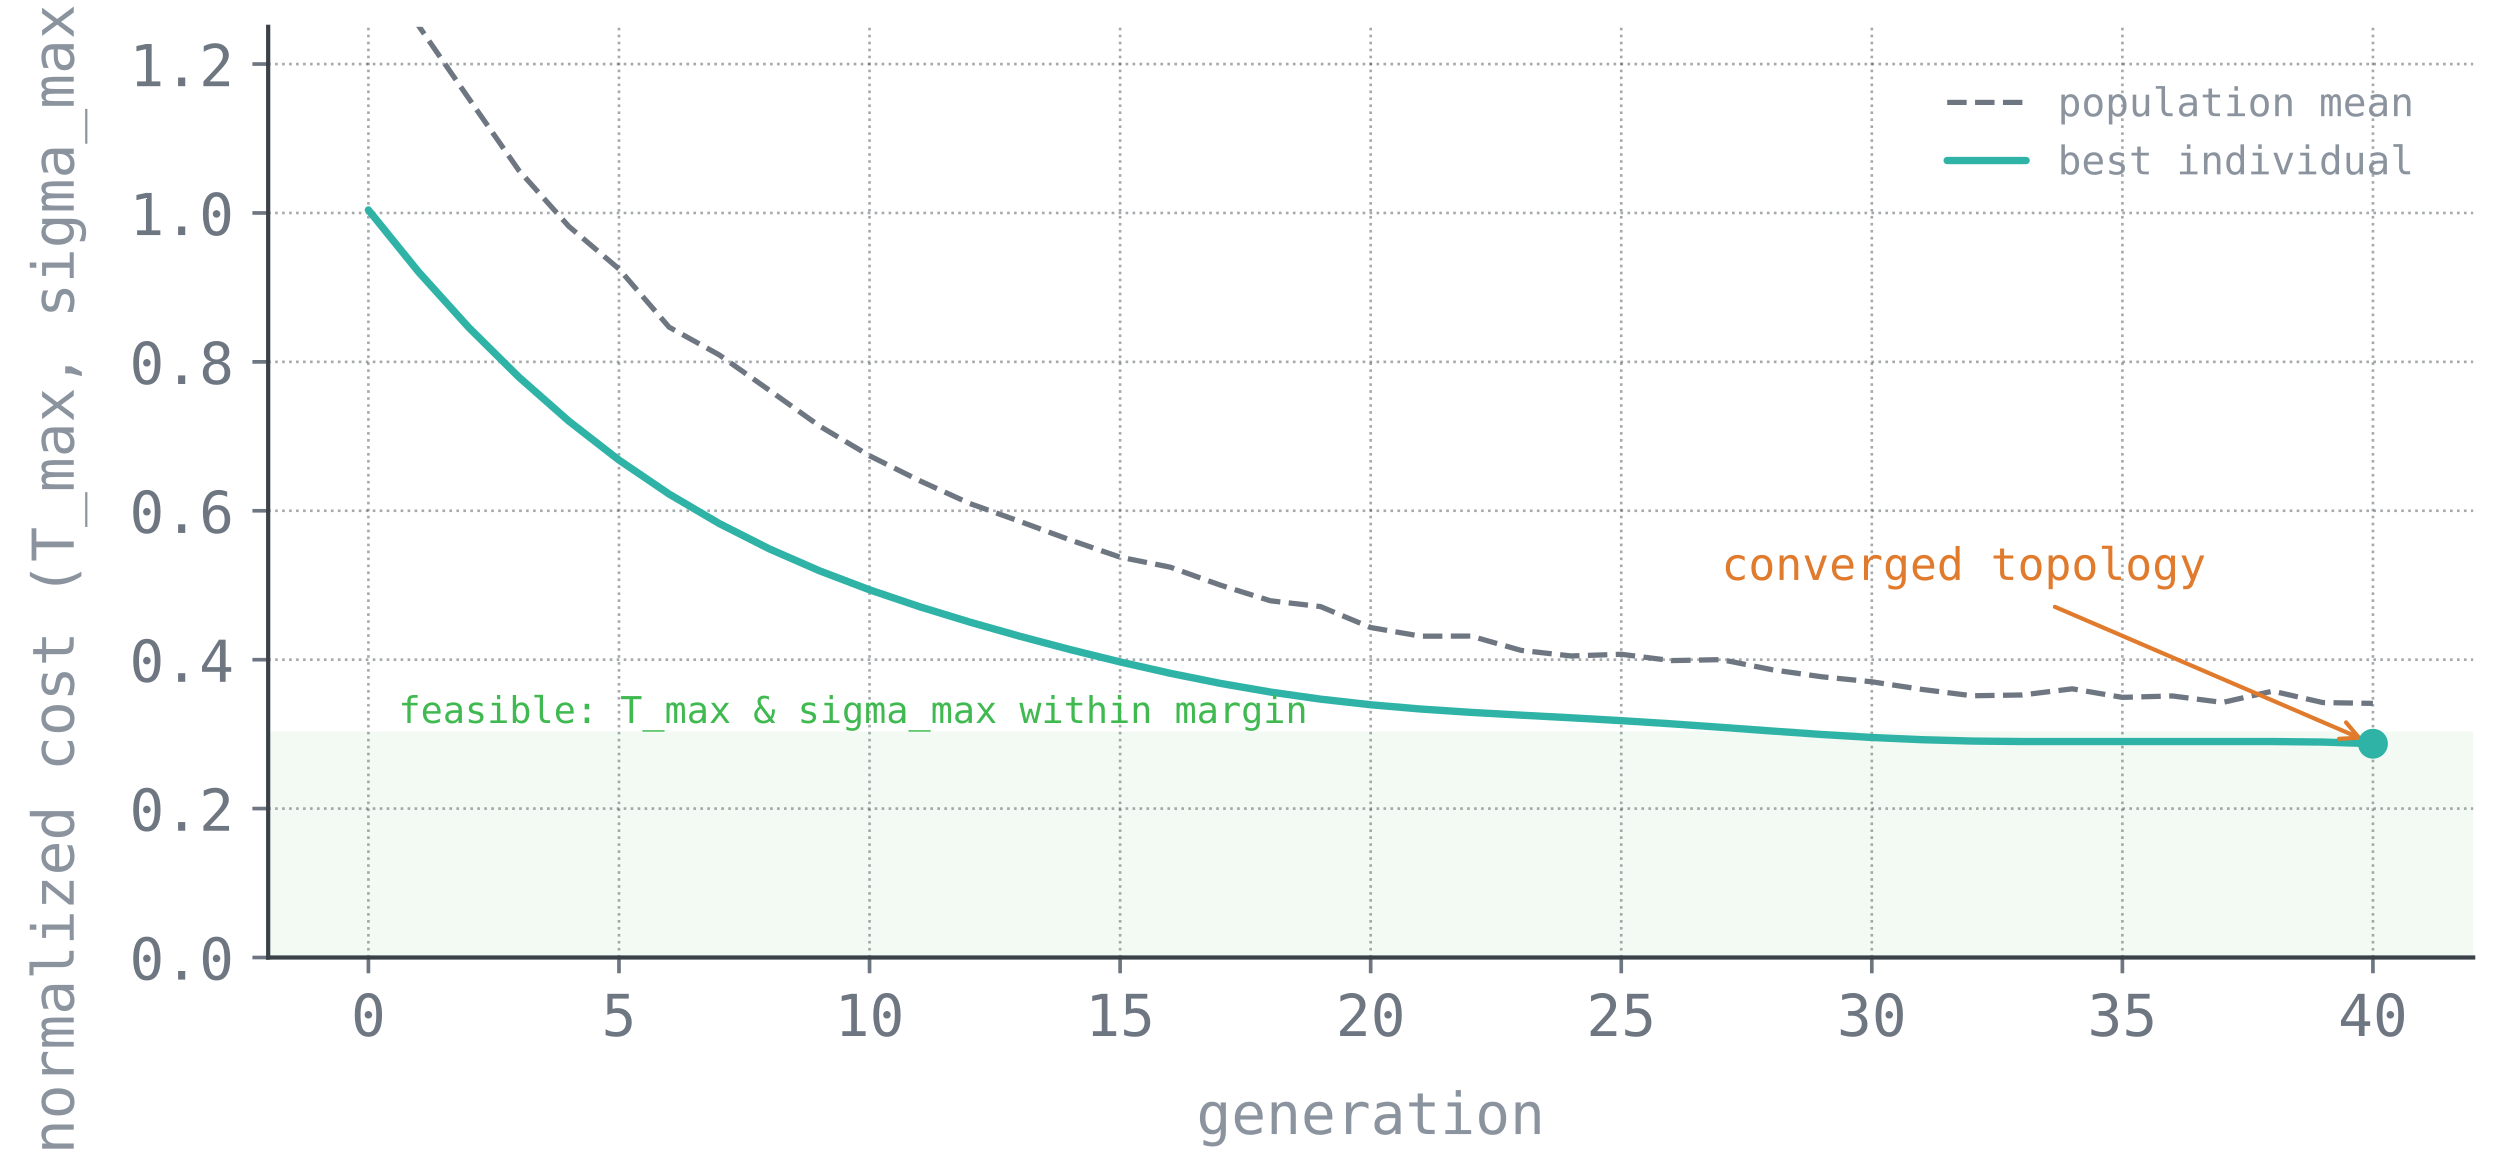
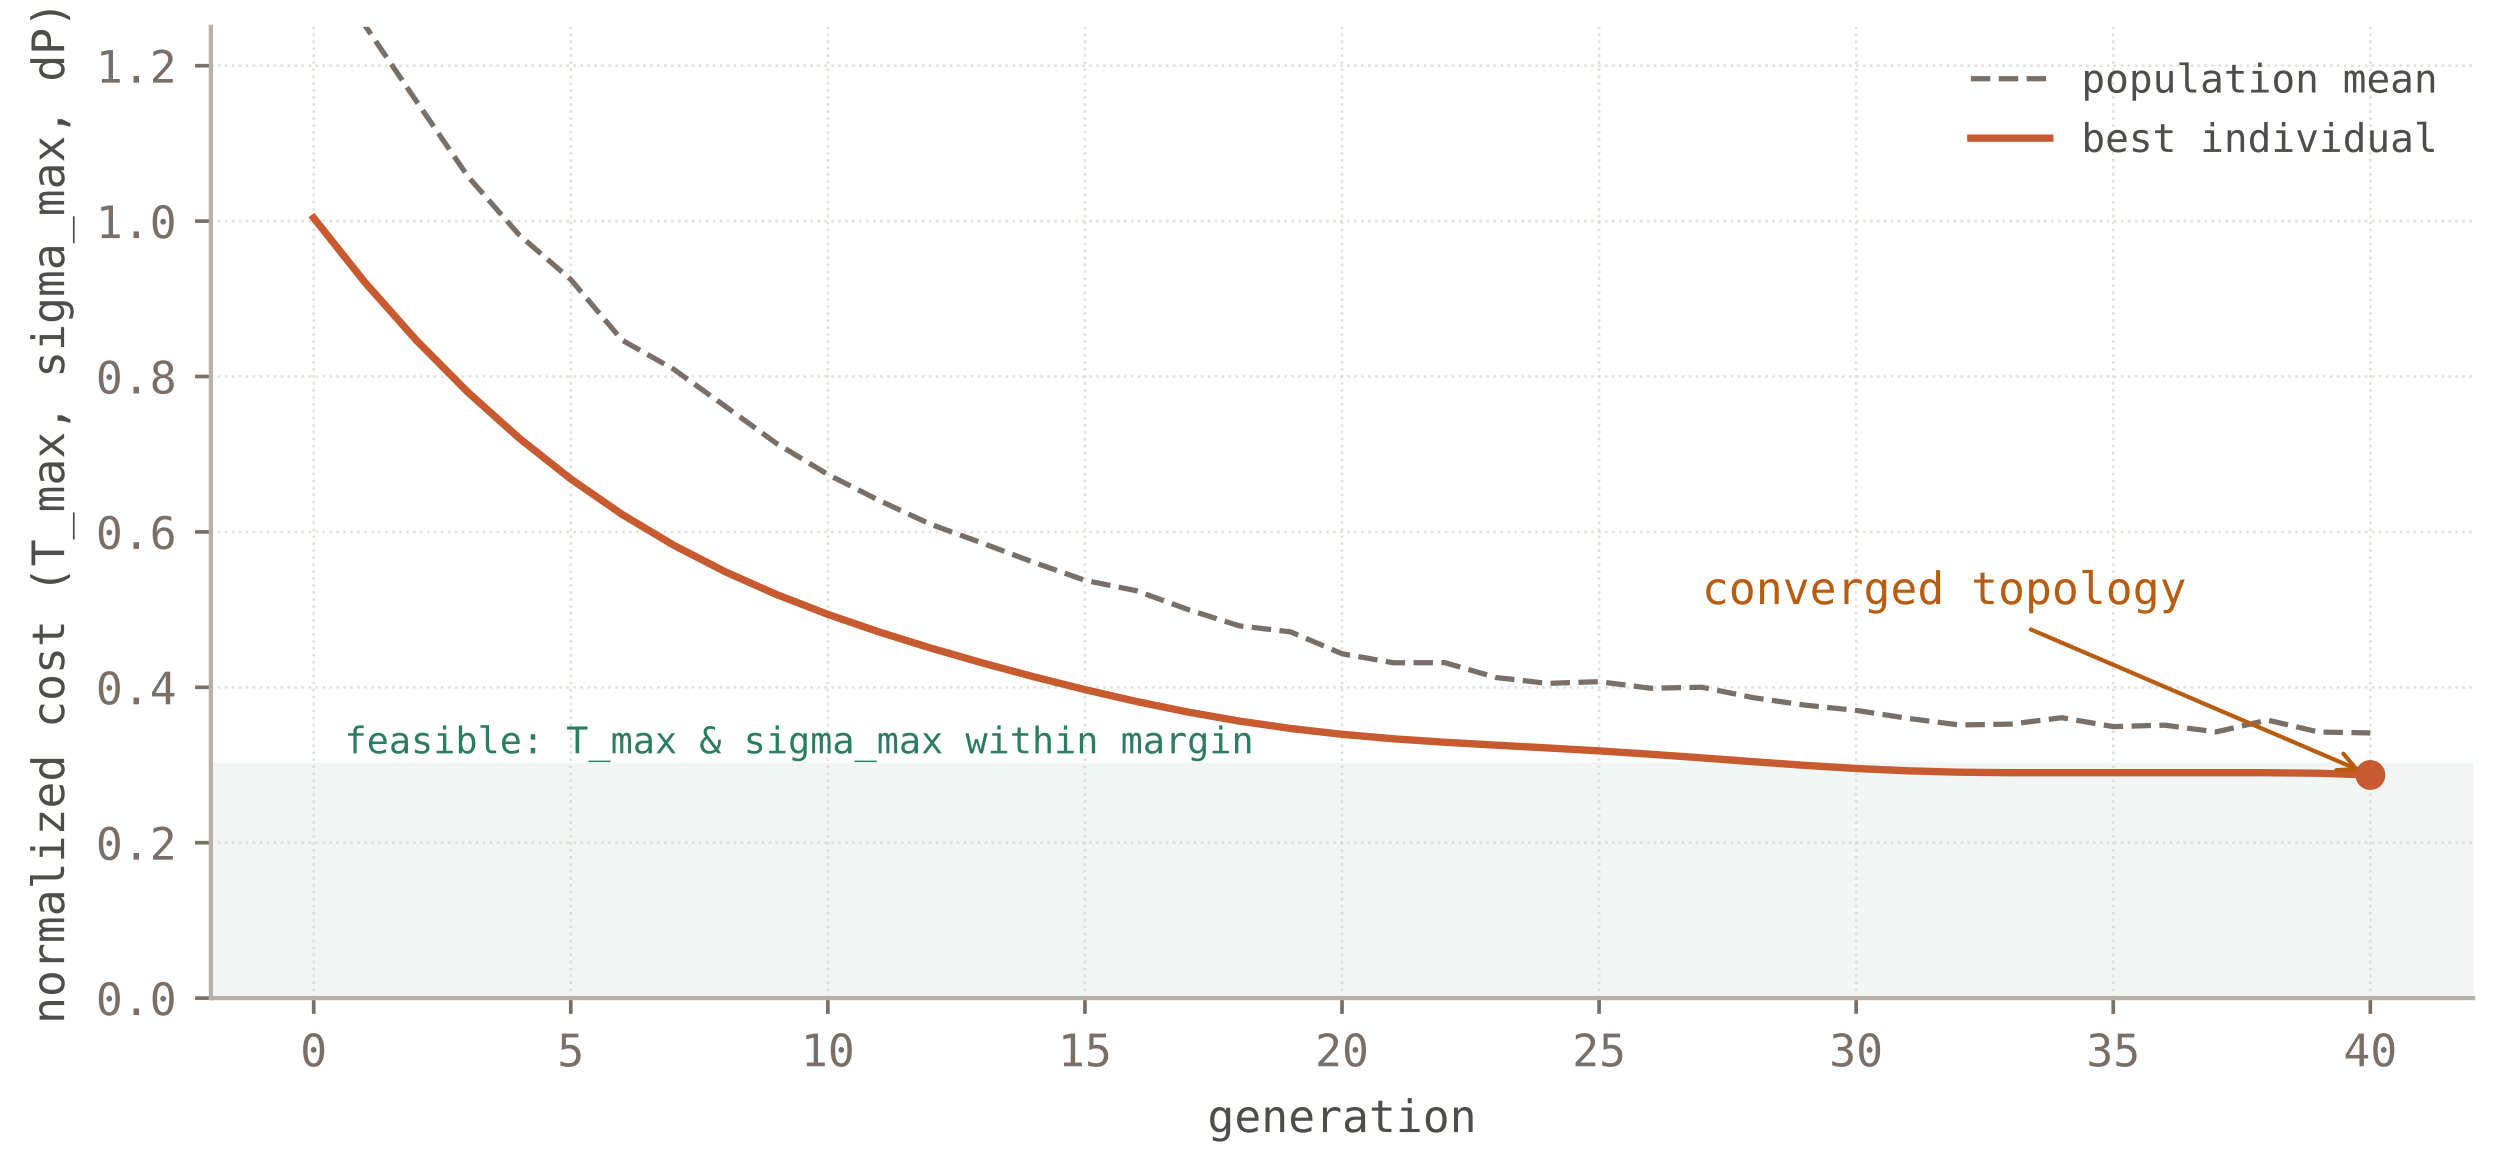
- <svg xmlns="http://www.w3.org/2000/svg" xmlns:xlink="http://www.w3.org/1999/xlink" width="633.6" height="297.6" viewBox="0 0 475.2 223.2">
+ <svg xmlns="http://www.w3.org/2000/svg" xmlns:xlink="http://www.w3.org/1999/xlink" width="475.2pt" height="223.2pt" viewBox="0 0 475.2 223.2" version="1.1">
  <defs>
-     <style>*{stroke-linejoin:round;stroke-linecap:butt}</style>
+     <style type="text/css">*{stroke-linejoin: round; stroke-linecap: butt}</style>
  </defs>
  <g id="figure_1">
-     <path id="patch_1" d="M0 223.2h475.2V0H0z" style="fill:none" />
+     <g id="patch_1">
+       <path d="M 0 223.2  L 475.2 223.2  L 475.2 0  L 0 0  L 0 223.2  z " style="fill: none" />
+     </g>
    <g id="axes_1">
-       <path id="patch_2" d="M50.976 182H470.1V5.1H50.976z" style="fill:none" />
+       <g id="patch_2">
+         <path d="M 40.08 189.718  L 470.1 189.718  L 470.1 5.1  L 40.08 5.1  L 40.08 189.718  z " style="fill: none" />
+       </g>
+       <g id="patch_3">
+         <path d="M 40.08 189.718  L 470.1 189.718  L 470.1 145.41  L 40.08 145.41  z " clip-path="url(#p27a7fb4d8a)" style="fill: #2a7d63; opacity: 0.07; stroke: #2a7d63; stroke-linejoin: miter" />
+       </g>
      <g id="matplotlib.axis_1">
        <g id="xtick_1">
-           <path id="line2d_1" d="M70.027 182V5.1" clip-path="url(#p934f082e89)" style="fill:none;stroke-dasharray:.5,.825;stroke-dashoffset:0;stroke:#3a4149;stroke-opacity:.45;stroke-width:.5" />
+           <g id="line2d_1">
+             <path d="M 59.626 189.718  L 59.626 5.1  " clip-path="url(#p27a7fb4d8a)" style="fill: none; stroke-dasharray: 0.5,0.825; stroke-dashoffset: 0; stroke: #d7d0c5; stroke-opacity: 0.65; stroke-width: 0.5" />
+           </g>
          <g id="line2d_2">
            <defs>
-               <path id="mb42f30115a" d="M0 0v3" style="stroke:#6e7681;stroke-width:.7" />
+               <path id="mdb715b6a69" d="M 0 0  L 0 3  " style="stroke: #7a6f66; stroke-width: 0.7" />
            </defs>
-             <use xlink:href="#mb42f30115a" x="70.027" y="182" style="fill:#6e7681;stroke:#6e7681;stroke-width:.7" />
-           </g>
-           <text id="text_1" x="70.027" y="196.917" style="fill:#6e7681;font:11px&quot;JetBrains Mono&quot;,&quot;DejaVu Sans Mono&quot;,monospace;text-anchor:middle">0</text>
+             <g>
+               <use xlink:href="#mdb715b6a69" x="59.626" y="189.718" style="fill: #7a6f66; stroke: #7a6f66; stroke-width: 0.7" />
+             </g>
+           </g>
+           <g id="text_1">
+             <text style="font-size: 8.5px; font-family: 'JetBrains Mono', 'DejaVu Sans Mono', monospace; text-anchor: middle; fill: #7a6f66" x="59.626" y="202.676" transform="rotate(-0 59.62636 202.676)">0</text>
+           </g>
        </g>
        <g id="xtick_2">
-           <path id="line2d_3" d="M117.655 182V5.1" clip-path="url(#p934f082e89)" style="fill:none;stroke-dasharray:.5,.825;stroke-dashoffset:0;stroke:#3a4149;stroke-opacity:.45;stroke-width:.5" />
-           <use xlink:href="#mb42f30115a" id="line2d_4" x="117.655" y="182" style="fill:#6e7681;stroke:#6e7681;stroke-width:.7" />
-           <text id="text_2" x="117.655" y="196.917" style="fill:#6e7681;font:11px&quot;JetBrains Mono&quot;,&quot;DejaVu Sans Mono&quot;,monospace;text-anchor:middle">5</text>
+           <g id="line2d_3">
+             <path d="M 108.492 189.718  L 108.492 5.1  " clip-path="url(#p27a7fb4d8a)" style="fill: none; stroke-dasharray: 0.5,0.825; stroke-dashoffset: 0; stroke: #d7d0c5; stroke-opacity: 0.65; stroke-width: 0.5" />
+           </g>
+           <g id="line2d_4">
+             <g>
+               <use xlink:href="#mdb715b6a69" x="108.492" y="189.718" style="fill: #7a6f66; stroke: #7a6f66; stroke-width: 0.7" />
+             </g>
+           </g>
+           <g id="text_2">
+             <text style="font-size: 8.5px; font-family: 'JetBrains Mono', 'DejaVu Sans Mono', monospace; text-anchor: middle; fill: #7a6f66" x="108.492" y="202.676" transform="rotate(-0 108.4923 202.676)">5</text>
+           </g>
        </g>
        <g id="xtick_3">
-           <path id="line2d_5" d="M165.283 182V5.1" clip-path="url(#p934f082e89)" style="fill:none;stroke-dasharray:.5,.825;stroke-dashoffset:0;stroke:#3a4149;stroke-opacity:.45;stroke-width:.5" />
-           <use xlink:href="#mb42f30115a" id="line2d_6" x="165.283" y="182" style="fill:#6e7681;stroke:#6e7681;stroke-width:.7" />
-           <text id="text_3" x="165.283" y="196.917" style="fill:#6e7681;font:11px&quot;JetBrains Mono&quot;,&quot;DejaVu Sans Mono&quot;,monospace;text-anchor:middle">10</text>
+           <g id="line2d_5">
+             <path d="M 157.358 189.718  L 157.358 5.1  " clip-path="url(#p27a7fb4d8a)" style="fill: none; stroke-dasharray: 0.5,0.825; stroke-dashoffset: 0; stroke: #d7d0c5; stroke-opacity: 0.65; stroke-width: 0.5" />
+           </g>
+           <g id="line2d_6">
+             <g>
+               <use xlink:href="#mdb715b6a69" x="157.358" y="189.718" style="fill: #7a6f66; stroke: #7a6f66; stroke-width: 0.7" />
+             </g>
+           </g>
+           <g id="text_3">
+             <text style="font-size: 8.5px; font-family: 'JetBrains Mono', 'DejaVu Sans Mono', monospace; text-anchor: middle; fill: #7a6f66" x="157.358" y="202.676" transform="rotate(-0 157.3582 202.676)">10</text>
+           </g>
        </g>
        <g id="xtick_4">
-           <path id="line2d_7" d="M212.91 182V5.1" clip-path="url(#p934f082e89)" style="fill:none;stroke-dasharray:.5,.825;stroke-dashoffset:0;stroke:#3a4149;stroke-opacity:.45;stroke-width:.5" />
-           <use xlink:href="#mb42f30115a" id="line2d_8" x="212.91" y="182" style="fill:#6e7681;stroke:#6e7681;stroke-width:.7" />
-           <text id="text_4" x="212.91" y="196.917" style="fill:#6e7681;font:11px&quot;JetBrains Mono&quot;,&quot;DejaVu Sans Mono&quot;,monospace;text-anchor:middle">15</text>
+           <g id="line2d_7">
+             <path d="M 206.224 189.718  L 206.224 5.1  " clip-path="url(#p27a7fb4d8a)" style="fill: none; stroke-dasharray: 0.5,0.825; stroke-dashoffset: 0; stroke: #d7d0c5; stroke-opacity: 0.65; stroke-width: 0.5" />
+           </g>
+           <g id="line2d_8">
+             <g>
+               <use xlink:href="#mdb715b6a69" x="206.224" y="189.718" style="fill: #7a6f66; stroke: #7a6f66; stroke-width: 0.7" />
+             </g>
+           </g>
+           <g id="text_4">
+             <text style="font-size: 8.5px; font-family: 'JetBrains Mono', 'DejaVu Sans Mono', monospace; text-anchor: middle; fill: #7a6f66" x="206.224" y="202.676" transform="rotate(-0 206.2241 202.676)">15</text>
+           </g>
        </g>
        <g id="xtick_5">
-           <path id="line2d_9" d="M260.538 182V5.1" clip-path="url(#p934f082e89)" style="fill:none;stroke-dasharray:.5,.825;stroke-dashoffset:0;stroke:#3a4149;stroke-opacity:.45;stroke-width:.5" />
-           <use xlink:href="#mb42f30115a" id="line2d_10" x="260.538" y="182" style="fill:#6e7681;stroke:#6e7681;stroke-width:.7" />
-           <text id="text_5" x="260.538" y="196.917" style="fill:#6e7681;font:11px&quot;JetBrains Mono&quot;,&quot;DejaVu Sans Mono&quot;,monospace;text-anchor:middle">20</text>
+           <g id="line2d_9">
+             <path d="M 255.09 189.718  L 255.09 5.1  " clip-path="url(#p27a7fb4d8a)" style="fill: none; stroke-dasharray: 0.5,0.825; stroke-dashoffset: 0; stroke: #d7d0c5; stroke-opacity: 0.65; stroke-width: 0.5" />
+           </g>
+           <g id="line2d_10">
+             <g>
+               <use xlink:href="#mdb715b6a69" x="255.09" y="189.718" style="fill: #7a6f66; stroke: #7a6f66; stroke-width: 0.7" />
+             </g>
+           </g>
+           <g id="text_5">
+             <text style="font-size: 8.5px; font-family: 'JetBrains Mono', 'DejaVu Sans Mono', monospace; text-anchor: middle; fill: #7a6f66" x="255.09" y="202.676" transform="rotate(-0 255.09 202.676)">20</text>
+           </g>
        </g>
        <g id="xtick_6">
-           <path id="line2d_11" d="M308.166 182V5.1" clip-path="url(#p934f082e89)" style="fill:none;stroke-dasharray:.5,.825;stroke-dashoffset:0;stroke:#3a4149;stroke-opacity:.45;stroke-width:.5" />
-           <use xlink:href="#mb42f30115a" id="line2d_12" x="308.166" y="182" style="fill:#6e7681;stroke:#6e7681;stroke-width:.7" />
-           <text id="text_6" x="308.166" y="196.917" style="fill:#6e7681;font:11px&quot;JetBrains Mono&quot;,&quot;DejaVu Sans Mono&quot;,monospace;text-anchor:middle">25</text>
+           <g id="line2d_11">
+             <path d="M 303.956 189.718  L 303.956 5.1  " clip-path="url(#p27a7fb4d8a)" style="fill: none; stroke-dasharray: 0.5,0.825; stroke-dashoffset: 0; stroke: #d7d0c5; stroke-opacity: 0.65; stroke-width: 0.5" />
+           </g>
+           <g id="line2d_12">
+             <g>
+               <use xlink:href="#mdb715b6a69" x="303.956" y="189.718" style="fill: #7a6f66; stroke: #7a6f66; stroke-width: 0.7" />
+             </g>
+           </g>
+           <g id="text_6">
+             <text style="font-size: 8.5px; font-family: 'JetBrains Mono', 'DejaVu Sans Mono', monospace; text-anchor: middle; fill: #7a6f66" x="303.956" y="202.676" transform="rotate(-0 303.9559 202.676)">25</text>
+           </g>
        </g>
        <g id="xtick_7">
-           <path id="line2d_13" d="M355.794 182V5.1" clip-path="url(#p934f082e89)" style="fill:none;stroke-dasharray:.5,.825;stroke-dashoffset:0;stroke:#3a4149;stroke-opacity:.45;stroke-width:.5" />
-           <use xlink:href="#mb42f30115a" id="line2d_14" x="355.794" y="182" style="fill:#6e7681;stroke:#6e7681;stroke-width:.7" />
-           <text id="text_7" x="355.794" y="196.917" style="fill:#6e7681;font:11px&quot;JetBrains Mono&quot;,&quot;DejaVu Sans Mono&quot;,monospace;text-anchor:middle">30</text>
+           <g id="line2d_13">
+             <path d="M 352.822 189.718  L 352.822 5.1  " clip-path="url(#p27a7fb4d8a)" style="fill: none; stroke-dasharray: 0.5,0.825; stroke-dashoffset: 0; stroke: #d7d0c5; stroke-opacity: 0.65; stroke-width: 0.5" />
+           </g>
+           <g id="line2d_14">
+             <g>
+               <use xlink:href="#mdb715b6a69" x="352.822" y="189.718" style="fill: #7a6f66; stroke: #7a6f66; stroke-width: 0.7" />
+             </g>
+           </g>
+           <g id="text_7">
+             <text style="font-size: 8.5px; font-family: 'JetBrains Mono', 'DejaVu Sans Mono', monospace; text-anchor: middle; fill: #7a6f66" x="352.822" y="202.676" transform="rotate(-0 352.8218 202.676)">30</text>
+           </g>
        </g>
        <g id="xtick_8">
-           <path id="line2d_15" d="M403.421 182V5.1" clip-path="url(#p934f082e89)" style="fill:none;stroke-dasharray:.5,.825;stroke-dashoffset:0;stroke:#3a4149;stroke-opacity:.45;stroke-width:.5" />
-           <use xlink:href="#mb42f30115a" id="line2d_16" x="403.421" y="182" style="fill:#6e7681;stroke:#6e7681;stroke-width:.7" />
-           <text id="text_8" x="403.421" y="196.917" style="fill:#6e7681;font:11px&quot;JetBrains Mono&quot;,&quot;DejaVu Sans Mono&quot;,monospace;text-anchor:middle">35</text>
+           <g id="line2d_15">
+             <path d="M 401.688 189.718  L 401.688 5.1  " clip-path="url(#p27a7fb4d8a)" style="fill: none; stroke-dasharray: 0.5,0.825; stroke-dashoffset: 0; stroke: #d7d0c5; stroke-opacity: 0.65; stroke-width: 0.5" />
+           </g>
+           <g id="line2d_16">
+             <g>
+               <use xlink:href="#mdb715b6a69" x="401.688" y="189.718" style="fill: #7a6f66; stroke: #7a6f66; stroke-width: 0.7" />
+             </g>
+           </g>
+           <g id="text_8">
+             <text style="font-size: 8.5px; font-family: 'JetBrains Mono', 'DejaVu Sans Mono', monospace; text-anchor: middle; fill: #7a6f66" x="401.688" y="202.676" transform="rotate(-0 401.6877 202.676)">35</text>
+           </g>
        </g>
        <g id="xtick_9">
-           <path id="line2d_17" d="M451.049 182V5.1" clip-path="url(#p934f082e89)" style="fill:none;stroke-dasharray:.5,.825;stroke-dashoffset:0;stroke:#3a4149;stroke-opacity:.45;stroke-width:.5" />
-           <use xlink:href="#mb42f30115a" id="line2d_18" x="451.049" y="182" style="fill:#6e7681;stroke:#6e7681;stroke-width:.7" />
-           <text id="text_9" x="451.049" y="196.917" style="fill:#6e7681;font:11px&quot;JetBrains Mono&quot;,&quot;DejaVu Sans Mono&quot;,monospace;text-anchor:middle">40</text>
-         </g>
-         <text id="text_10" x="260.538" y="215.563" style="fill:#8b949e;font:11px&quot;JetBrains Mono&quot;,&quot;DejaVu Sans Mono&quot;,monospace;text-anchor:middle">generation</text>
+           <g id="line2d_17">
+             <path d="M 450.554 189.718  L 450.554 5.1  " clip-path="url(#p27a7fb4d8a)" style="fill: none; stroke-dasharray: 0.5,0.825; stroke-dashoffset: 0; stroke: #d7d0c5; stroke-opacity: 0.65; stroke-width: 0.5" />
+           </g>
+           <g id="line2d_18">
+             <g>
+               <use xlink:href="#mdb715b6a69" x="450.554" y="189.718" style="fill: #7a6f66; stroke: #7a6f66; stroke-width: 0.7" />
+             </g>
+           </g>
+           <g id="text_9">
+             <text style="font-size: 8.5px; font-family: 'JetBrains Mono', 'DejaVu Sans Mono', monospace; text-anchor: middle; fill: #7a6f66" x="450.554" y="202.676" transform="rotate(-0 450.5536 202.676)">40</text>
+           </g>
+         </g>
+         <g id="text_10">
+           <text style="font-size: 8.5px; font-family: 'JetBrains Mono', 'DejaVu Sans Mono', monospace; text-anchor: middle; fill: #4e4d4a" x="255.09" y="215.177" transform="rotate(-0 255.09 215.1767)">generation</text>
+         </g>
      </g>
      <g id="matplotlib.axis_2">
        <g id="ytick_1">
-           <path id="line2d_19" d="M50.976 182H470.1" clip-path="url(#p934f082e89)" style="fill:none;stroke-dasharray:.5,.825;stroke-dashoffset:0;stroke:#3a4149;stroke-opacity:.45;stroke-width:.5" />
+           <g id="line2d_19">
+             <path d="M 40.08 189.718  L 470.1 189.718  " clip-path="url(#p27a7fb4d8a)" style="fill: none; stroke-dasharray: 0.5,0.825; stroke-dashoffset: 0; stroke: #d7d0c5; stroke-opacity: 0.65; stroke-width: 0.5" />
+           </g>
          <g id="line2d_20">
            <defs>
-               <path id="m8357706b9c" d="M0 0h-3" style="stroke:#6e7681;stroke-width:.7" />
+               <path id="m69a1202d01" d="M 0 0  L -3 0  " style="stroke: #7a6f66; stroke-width: 0.7" />
            </defs>
-             <use xlink:href="#m8357706b9c" x="50.976" y="182" style="fill:#6e7681;stroke:#6e7681;stroke-width:.7" />
-           </g>
-           <text id="text_11" x="44.476" y="186.208" style="fill:#6e7681;font:11px&quot;JetBrains Mono&quot;,&quot;DejaVu Sans Mono&quot;,monospace;text-anchor:end">0.0</text>
+             <g>
+               <use xlink:href="#m69a1202d01" x="40.08" y="189.718" style="fill: #7a6f66; stroke: #7a6f66; stroke-width: 0.7" />
+             </g>
+           </g>
+           <g id="text_11">
+             <text style="font-size: 8.5px; font-family: 'JetBrains Mono', 'DejaVu Sans Mono', monospace; text-anchor: end; fill: #7a6f66" x="33.58" y="192.947" transform="rotate(-0 33.58 192.947)">0.0</text>
+           </g>
        </g>
        <g id="ytick_2">
-           <path id="line2d_21" d="M50.976 153.696H470.1" clip-path="url(#p934f082e89)" style="fill:none;stroke-dasharray:.5,.825;stroke-dashoffset:0;stroke:#3a4149;stroke-opacity:.45;stroke-width:.5" />
-           <use xlink:href="#m8357706b9c" id="line2d_22" x="50.976" y="153.696" style="fill:#6e7681;stroke:#6e7681;stroke-width:.7" />
-           <text id="text_12" x="44.476" y="157.904" style="fill:#6e7681;font:11px&quot;JetBrains Mono&quot;,&quot;DejaVu Sans Mono&quot;,monospace;text-anchor:end">0.2</text>
+           <g id="line2d_21">
+             <path d="M 40.08 160.179  L 470.1 160.179  " clip-path="url(#p27a7fb4d8a)" style="fill: none; stroke-dasharray: 0.5,0.825; stroke-dashoffset: 0; stroke: #d7d0c5; stroke-opacity: 0.65; stroke-width: 0.5" />
+           </g>
+           <g id="line2d_22">
+             <g>
+               <use xlink:href="#m69a1202d01" x="40.08" y="160.179" style="fill: #7a6f66; stroke: #7a6f66; stroke-width: 0.7" />
+             </g>
+           </g>
+           <g id="text_12">
+             <text style="font-size: 8.5px; font-family: 'JetBrains Mono', 'DejaVu Sans Mono', monospace; text-anchor: end; fill: #7a6f66" x="33.58" y="163.408" transform="rotate(-0 33.58 163.4081)">0.2</text>
+           </g>
        </g>
        <g id="ytick_3">
-           <path id="line2d_23" d="M50.976 125.392H470.1" clip-path="url(#p934f082e89)" style="fill:none;stroke-dasharray:.5,.825;stroke-dashoffset:0;stroke:#3a4149;stroke-opacity:.45;stroke-width:.5" />
-           <use xlink:href="#m8357706b9c" id="line2d_24" x="50.976" y="125.392" style="fill:#6e7681;stroke:#6e7681;stroke-width:.7" />
-           <text id="text_13" x="44.476" y="129.6" style="fill:#6e7681;font:11px&quot;JetBrains Mono&quot;,&quot;DejaVu Sans Mono&quot;,monospace;text-anchor:end">0.4</text>
+           <g id="line2d_23">
+             <path d="M 40.08 130.64  L 470.1 130.64  " clip-path="url(#p27a7fb4d8a)" style="fill: none; stroke-dasharray: 0.5,0.825; stroke-dashoffset: 0; stroke: #d7d0c5; stroke-opacity: 0.65; stroke-width: 0.5" />
+           </g>
+           <g id="line2d_24">
+             <g>
+               <use xlink:href="#m69a1202d01" x="40.08" y="130.64" style="fill: #7a6f66; stroke: #7a6f66; stroke-width: 0.7" />
+             </g>
+           </g>
+           <g id="text_13">
+             <text style="font-size: 8.5px; font-family: 'JetBrains Mono', 'DejaVu Sans Mono', monospace; text-anchor: end; fill: #7a6f66" x="33.58" y="133.869" transform="rotate(-0 33.58 133.8692)">0.4</text>
+           </g>
        </g>
        <g id="ytick_4">
-           <path id="line2d_25" d="M50.976 97.088H470.1" clip-path="url(#p934f082e89)" style="fill:none;stroke-dasharray:.5,.825;stroke-dashoffset:0;stroke:#3a4149;stroke-opacity:.45;stroke-width:.5" />
-           <use xlink:href="#m8357706b9c" id="line2d_26" x="50.976" y="97.088" style="fill:#6e7681;stroke:#6e7681;stroke-width:.7" />
-           <text id="text_14" x="44.476" y="101.296" style="fill:#6e7681;font:11px&quot;JetBrains Mono&quot;,&quot;DejaVu Sans Mono&quot;,monospace;text-anchor:end">0.6</text>
+           <g id="line2d_25">
+             <path d="M 40.08 101.101  L 470.1 101.101  " clip-path="url(#p27a7fb4d8a)" style="fill: none; stroke-dasharray: 0.5,0.825; stroke-dashoffset: 0; stroke: #d7d0c5; stroke-opacity: 0.65; stroke-width: 0.5" />
+           </g>
+           <g id="line2d_26">
+             <g>
+               <use xlink:href="#m69a1202d01" x="40.08" y="101.101" style="fill: #7a6f66; stroke: #7a6f66; stroke-width: 0.7" />
+             </g>
+           </g>
+           <g id="text_14">
+             <text style="font-size: 8.5px; font-family: 'JetBrains Mono', 'DejaVu Sans Mono', monospace; text-anchor: end; fill: #7a6f66" x="33.58" y="104.33" transform="rotate(-0 33.58 104.3304)">0.6</text>
+           </g>
        </g>
        <g id="ytick_5">
-           <path id="line2d_27" d="M50.976 68.784H470.1" clip-path="url(#p934f082e89)" style="fill:none;stroke-dasharray:.5,.825;stroke-dashoffset:0;stroke:#3a4149;stroke-opacity:.45;stroke-width:.5" />
-           <use xlink:href="#m8357706b9c" id="line2d_28" x="50.976" y="68.784" style="fill:#6e7681;stroke:#6e7681;stroke-width:.7" />
-           <text id="text_15" x="44.476" y="72.992" style="fill:#6e7681;font:11px&quot;JetBrains Mono&quot;,&quot;DejaVu Sans Mono&quot;,monospace;text-anchor:end">0.8</text>
+           <g id="line2d_27">
+             <path d="M 40.08 71.562  L 470.1 71.562  " clip-path="url(#p27a7fb4d8a)" style="fill: none; stroke-dasharray: 0.5,0.825; stroke-dashoffset: 0; stroke: #d7d0c5; stroke-opacity: 0.65; stroke-width: 0.5" />
+           </g>
+           <g id="line2d_28">
+             <g>
+               <use xlink:href="#m69a1202d01" x="40.08" y="71.562" style="fill: #7a6f66; stroke: #7a6f66; stroke-width: 0.7" />
+             </g>
+           </g>
+           <g id="text_15">
+             <text style="font-size: 8.5px; font-family: 'JetBrains Mono', 'DejaVu Sans Mono', monospace; text-anchor: end; fill: #7a6f66" x="33.58" y="74.791" transform="rotate(-0 33.58 74.79149)">0.8</text>
+           </g>
        </g>
        <g id="ytick_6">
-           <path id="line2d_29" d="M50.976 40.48H470.1" clip-path="url(#p934f082e89)" style="fill:none;stroke-dasharray:.5,.825;stroke-dashoffset:0;stroke:#3a4149;stroke-opacity:.45;stroke-width:.5" />
-           <use xlink:href="#m8357706b9c" id="line2d_30" x="50.976" y="40.48" style="fill:#6e7681;stroke:#6e7681;stroke-width:.7" />
-           <text id="text_16" x="44.476" y="44.688" style="fill:#6e7681;font:11px&quot;JetBrains Mono&quot;,&quot;DejaVu Sans Mono&quot;,monospace;text-anchor:end">1.0</text>
+           <g id="line2d_29">
+             <path d="M 40.08 42.024  L 470.1 42.024  " clip-path="url(#p27a7fb4d8a)" style="fill: none; stroke-dasharray: 0.5,0.825; stroke-dashoffset: 0; stroke: #d7d0c5; stroke-opacity: 0.65; stroke-width: 0.5" />
+           </g>
+           <g id="line2d_30">
+             <g>
+               <use xlink:href="#m69a1202d01" x="40.08" y="42.024" style="fill: #7a6f66; stroke: #7a6f66; stroke-width: 0.7" />
+             </g>
+           </g>
+           <g id="text_16">
+             <text style="font-size: 8.5px; font-family: 'JetBrains Mono', 'DejaVu Sans Mono', monospace; text-anchor: end; fill: #7a6f66" x="33.58" y="45.253" transform="rotate(-0 33.58 45.25261)">1.0</text>
+           </g>
        </g>
        <g id="ytick_7">
-           <path id="line2d_31" d="M50.976 12.176H470.1" clip-path="url(#p934f082e89)" style="fill:none;stroke-dasharray:.5,.825;stroke-dashoffset:0;stroke:#3a4149;stroke-opacity:.45;stroke-width:.5" />
-           <use xlink:href="#m8357706b9c" id="line2d_32" x="50.976" y="12.176" style="fill:#6e7681;stroke:#6e7681;stroke-width:.7" />
-           <text id="text_17" x="44.476" y="16.384" style="fill:#6e7681;font:11px&quot;JetBrains Mono&quot;,&quot;DejaVu Sans Mono&quot;,monospace;text-anchor:end">1.2</text>
-         </g>
-         <text id="text_18" x="14.016" y="93.55" style="fill:#8b949e;font:11px&quot;JetBrains Mono&quot;,&quot;DejaVu Sans Mono&quot;,monospace;text-anchor:middle" transform="rotate(-90 14.016 93.55)">normalized cost  (T_max, sigma_max, dP)</text>
-       </g>
-       <path id="patch_3" d="M50.976 182v-42.456H470.1V182z" clip-path="url(#p934f082e89)" style="fill:#3fb950;opacity:.07;stroke:#3fb950;stroke-linejoin:miter" />
-       <path id="line2d_33" d="m75.594-1 3.959 5.876 9.525 13.801 9.526 13.686 9.525 10.673 9.526 8.088 9.526 11.062 9.525 5.27 9.526 6.724 9.525 6.79 9.526 5.663 9.525 4.741 9.526 4.332 9.525 3.409 9.526 3.51 9.525 3.285 9.526 1.897 9.526 3.413 9.525 2.979 9.526 1.1 9.525 3.982 9.526 1.646 9.525-.024 9.526 2.717 9.525 1.063 9.526-.32 9.525 1.202 9.526-.183 9.525 1.903 9.526 1.354 9.526.956 9.525 1.444 9.526 1.212 9.525-.152 9.526-1.165 9.525 1.62 9.526-.265 9.525 1.233 9.526-2.157 9.525 2.179 9.526.156" clip-path="url(#p934f082e89)" style="fill:none;stroke-dasharray:3.7,1.6;stroke-dashoffset:0;stroke:#6e7681" />
-       <path id="line2d_34" d="m70.027 39.914 9.526 11.768 9.525 10.546 9.526 9.432 9.525 8.39 9.526 7.4 9.526 6.465 9.525 5.597 9.526 4.822 9.525 4.16 9.526 3.623 9.525 3.215 9.526 2.916 9.525 2.698 9.526 2.523 9.525 2.352 9.526 2.157 9.526 1.92 9.525 1.647 9.526 1.351 9.525 1.064 9.526.814 9.525.632 9.526.529 9.525.504 9.526.54 9.525.605 9.526.668 9.525.694 9.526.663 9.526.57 9.525.425 9.526.255 9.525.092h47.628l9.525.097 9.526.32" clip-path="url(#p934f082e89)" style="fill:none;stroke:#2fb3a6;stroke-width:1.4;stroke-linecap:round" />
-       <path id="patch_4" d="M50.976 182V5.1" style="fill:none;stroke:#3a4149;stroke-width:.8;stroke-linejoin:miter;stroke-linecap:square" />
-       <path id="patch_5" d="M50.976 182H470.1" style="fill:none;stroke:#3a4149;stroke-width:.8;stroke-linejoin:miter;stroke-linecap:square" />
-       <path id="patch_6" d="m390.596 115.35 57.798 24.875m-2.451-2.905 2.45 2.905-3.795.217" style="fill:none;stroke:#e07b2e;stroke-width:.8;stroke-linecap:round" />
-       <text id="text_19" x="327.217" y="110.233" style="fill:#e07b2e;font:8.5px&quot;JetBrains Mono&quot;,&quot;DejaVu Sans Mono&quot;,monospace;text-anchor:start">converged topology</text>
-       <text id="text_20" x="75.743" y="137.421" style="fill:#3fb950;font:7px&quot;JetBrains Mono&quot;,&quot;DejaVu Sans Mono&quot;,monospace;text-anchor:start">feasible: T_max &amp; sigma_max within margin</text>
+           <g id="line2d_31">
+             <path d="M 40.08 12.485  L 470.1 12.485  " clip-path="url(#p27a7fb4d8a)" style="fill: none; stroke-dasharray: 0.5,0.825; stroke-dashoffset: 0; stroke: #d7d0c5; stroke-opacity: 0.65; stroke-width: 0.5" />
+           </g>
+           <g id="line2d_32">
+             <g>
+               <use xlink:href="#m69a1202d01" x="40.08" y="12.485" style="fill: #7a6f66; stroke: #7a6f66; stroke-width: 0.7" />
+             </g>
+           </g>
+           <g id="text_17">
+             <text style="font-size: 8.5px; font-family: 'JetBrains Mono', 'DejaVu Sans Mono', monospace; text-anchor: end; fill: #7a6f66" x="33.58" y="15.714" transform="rotate(-0 33.58 15.71372)">1.2</text>
+           </g>
+         </g>
+         <g id="text_18">
+           <text style="font-size: 8.5px; font-family: 'JetBrains Mono', 'DejaVu Sans Mono', monospace; text-anchor: middle; fill: #4e4d4a" x="12.186" y="97.409" transform="rotate(-90 12.18621 97.409)">normalized cost  (T_max, sigma_max, dP)</text>
+         </g>
+       </g>
+       <g id="line2d_33">
+         <path d="M 65.515 -1  L 69.4 4.867  L 79.173 19.269  L 88.946 33.552  L 98.719 44.691  L 108.492 53.132  L 118.265 64.677  L 128.039 70.176  L 137.812 77.194  L 147.585 84.28  L 157.358 90.19  L 167.131 95.138  L 176.905 99.659  L 186.678 103.216  L 196.451 106.88  L 206.224 110.308  L 215.997 112.288  L 225.77 115.849  L 235.544 118.959  L 245.317 120.107  L 255.09 124.263  L 264.863 125.98  L 274.636 125.956  L 284.41 128.791  L 294.183 129.9  L 303.956 129.566  L 313.729 130.821  L 323.502 130.63  L 333.275 132.616  L 343.049 134.029  L 352.822 135.027  L 362.595 136.534  L 372.368 137.798  L 382.141 137.64  L 391.915 136.424  L 401.688 138.115  L 411.461 137.838  L 421.234 139.125  L 431.007 136.874  L 440.78 139.147  L 450.554 139.311  " clip-path="url(#p27a7fb4d8a)" style="fill: none; stroke-dasharray: 3.7,1.6; stroke-dashoffset: 0; stroke: #7a6f66" />
+       </g>
+       <g id="line2d_34">
+         <path d="M 59.626 41.433  L 69.4 53.714  L 79.173 64.72  L 88.946 74.564  L 98.719 83.32  L 108.492 91.043  L 118.265 97.79  L 128.039 103.632  L 137.812 108.664  L 147.585 113.004  L 157.358 116.786  L 167.131 120.141  L 176.905 123.185  L 186.678 126  L 196.451 128.633  L 206.224 131.088  L 215.997 133.339  L 225.77 135.343  L 235.544 137.061  L 245.317 138.472  L 255.09 139.582  L 264.863 140.432  L 274.636 141.091  L 284.41 141.643  L 294.183 142.169  L 303.956 142.732  L 313.729 143.364  L 323.502 144.061  L 333.275 144.785  L 343.049 145.477  L 352.822 146.072  L 362.595 146.516  L 372.368 146.782  L 382.141 146.878  L 391.915 146.878  L 401.688 146.878  L 411.461 146.878  L 421.234 146.878  L 431.007 146.878  L 440.78 146.979  L 450.554 147.313  " clip-path="url(#p27a7fb4d8a)" style="fill: none; stroke: #c75a2f; stroke-width: 1.4; stroke-linecap: square" />
+       </g>
+       <g id="patch_4">
+         <path d="M 40.08 189.718  L 40.08 5.1  " style="fill: none; stroke: #b7b0a6; stroke-width: 0.8; stroke-linejoin: miter; stroke-linecap: square" />
+       </g>
+       <g id="patch_5">
+         <path d="M 40.08 189.718  L 470.1 189.718  " style="fill: none; stroke: #b7b0a6; stroke-width: 0.8; stroke-linejoin: miter; stroke-linecap: square" />
+       </g>
+       <g id="patch_6">
+         <path d="M 386.023 119.648  Q 417.369 133.086 447.892 146.172  " style="fill: none; stroke: #b85c10; stroke-width: 0.8; stroke-linecap: round" />
+         <path d="M 445.437 143.27  L 447.892 146.172  L 444.097 146.395  " style="fill: none; stroke: #b85c10; stroke-width: 0.8; stroke-linecap: round" />
+       </g>
+       <g id="text_19">
+         <text style="font-size: 8.5px; font-family: 'JetBrains Mono', 'DejaVu Sans Mono', monospace; text-anchor: start; fill: #b85c10" x="323.502" y="114.82" transform="rotate(-0 323.5023 114.8203)">converged topology</text>
+       </g>
+       <g id="text_20">
+         <text style="font-size: 7px; font-family: 'JetBrains Mono', 'DejaVu Sans Mono', monospace; text-anchor: start; fill: #2a7d63" x="65.49" y="143.194" transform="rotate(-0 65.49027 143.1943)">feasible: T_max &amp; sigma_max within margin</text>
+       </g>
      <g id="PathCollection_1">
        <defs>
-           <path id="m42cb1ee80f" d="M0 2.345a2.345 2.345 0 1 0 0-4.69 2.345 2.345 0 0 0 0 4.69z" style="stroke:#2fb3a6" />
+           <path id="mb26e218eb7" d="M 0 2.345  C 0.622 2.345 1.219 2.098 1.658 1.658  C 2.098 1.219 2.345 0.622 2.345 0  C 2.345 -0.622 2.098 -1.219 1.658 -1.658  C 1.219 -2.098 0.622 -2.345 0 -2.345  C -0.622 -2.345 -1.219 -2.098 -1.658 -1.658  C -2.098 -1.219 -2.345 -0.622 -2.345 0  C -2.345 0.622 -2.098 1.219 -1.658 1.658  C -1.219 2.098 -0.622 2.345 0 2.345  z " style="stroke: #c75a2f" />
        </defs>
-         <g clip-path="url(#p934f082e89)">
-           <use xlink:href="#m42cb1ee80f" x="451.049" y="141.368" style="fill:#2fb3a6;stroke:#2fb3a6" />
+         <g clip-path="url(#p27a7fb4d8a)">
+           <use xlink:href="#mb26e218eb7" x="450.554" y="147.313" style="fill: #c75a2f; stroke: #c75a2f" />
        </g>
      </g>
      <g id="legend_1">
-         <path id="line2d_35" d="M370.121 19.464h15" style="fill:none;stroke-dasharray:3.7,1.6;stroke-dashoffset:0;stroke:#6e7681" />
-         <text id="text_21" x="391.121" y="22.089" style="fill:#8b949e;font:7.5px&quot;JetBrains Mono&quot;,&quot;DejaVu Sans Mono&quot;,monospace;text-anchor:start">population mean</text>
-         <path id="line2d_36" d="M370.121 30.512h15" style="fill:none;stroke:#2fb3a6;stroke-width:1.4;stroke-linecap:round" />
-         <text id="text_22" x="391.121" y="33.137" style="fill:#8b949e;font:7.5px&quot;JetBrains Mono&quot;,&quot;DejaVu Sans Mono&quot;,monospace;text-anchor:start">best individual</text>
+         <g id="line2d_35">
+           <path d="M 374.621 14.964  L 382.121 14.964  L 389.621 14.964  " style="fill: none; stroke-dasharray: 3.7,1.6; stroke-dashoffset: 0; stroke: #7a6f66" />
+         </g>
+         <g id="text_21">
+           <text style="font-size: 7.5px; font-family: 'JetBrains Mono', 'DejaVu Sans Mono', monospace; text-anchor: start; fill: #4e4d4a" x="395.621" y="17.589" transform="rotate(-0 395.6215 17.58867)">population mean</text>
+         </g>
+         <g id="line2d_36">
+           <path d="M 374.621 26.254  L 382.121 26.254  L 389.621 26.254  " style="fill: none; stroke: #c75a2f; stroke-width: 1.4; stroke-linecap: square" />
+         </g>
+         <g id="text_22">
+           <text style="font-size: 7.5px; font-family: 'JetBrains Mono', 'DejaVu Sans Mono', monospace; text-anchor: start; fill: #4e4d4a" x="395.621" y="28.879" transform="rotate(-0 395.6215 28.8791)">best individual</text>
+         </g>
      </g>
    </g>
  </g>
  <defs>
-     <clipPath id="p934f082e89">
-       <path d="M50.976 5.1H470.1V182H50.976z" />
+     <clipPath id="p27a7fb4d8a">
+       <rect x="40.08" y="5.1" width="430.02" height="184.618" />
    </clipPath>
  </defs>
</svg>
